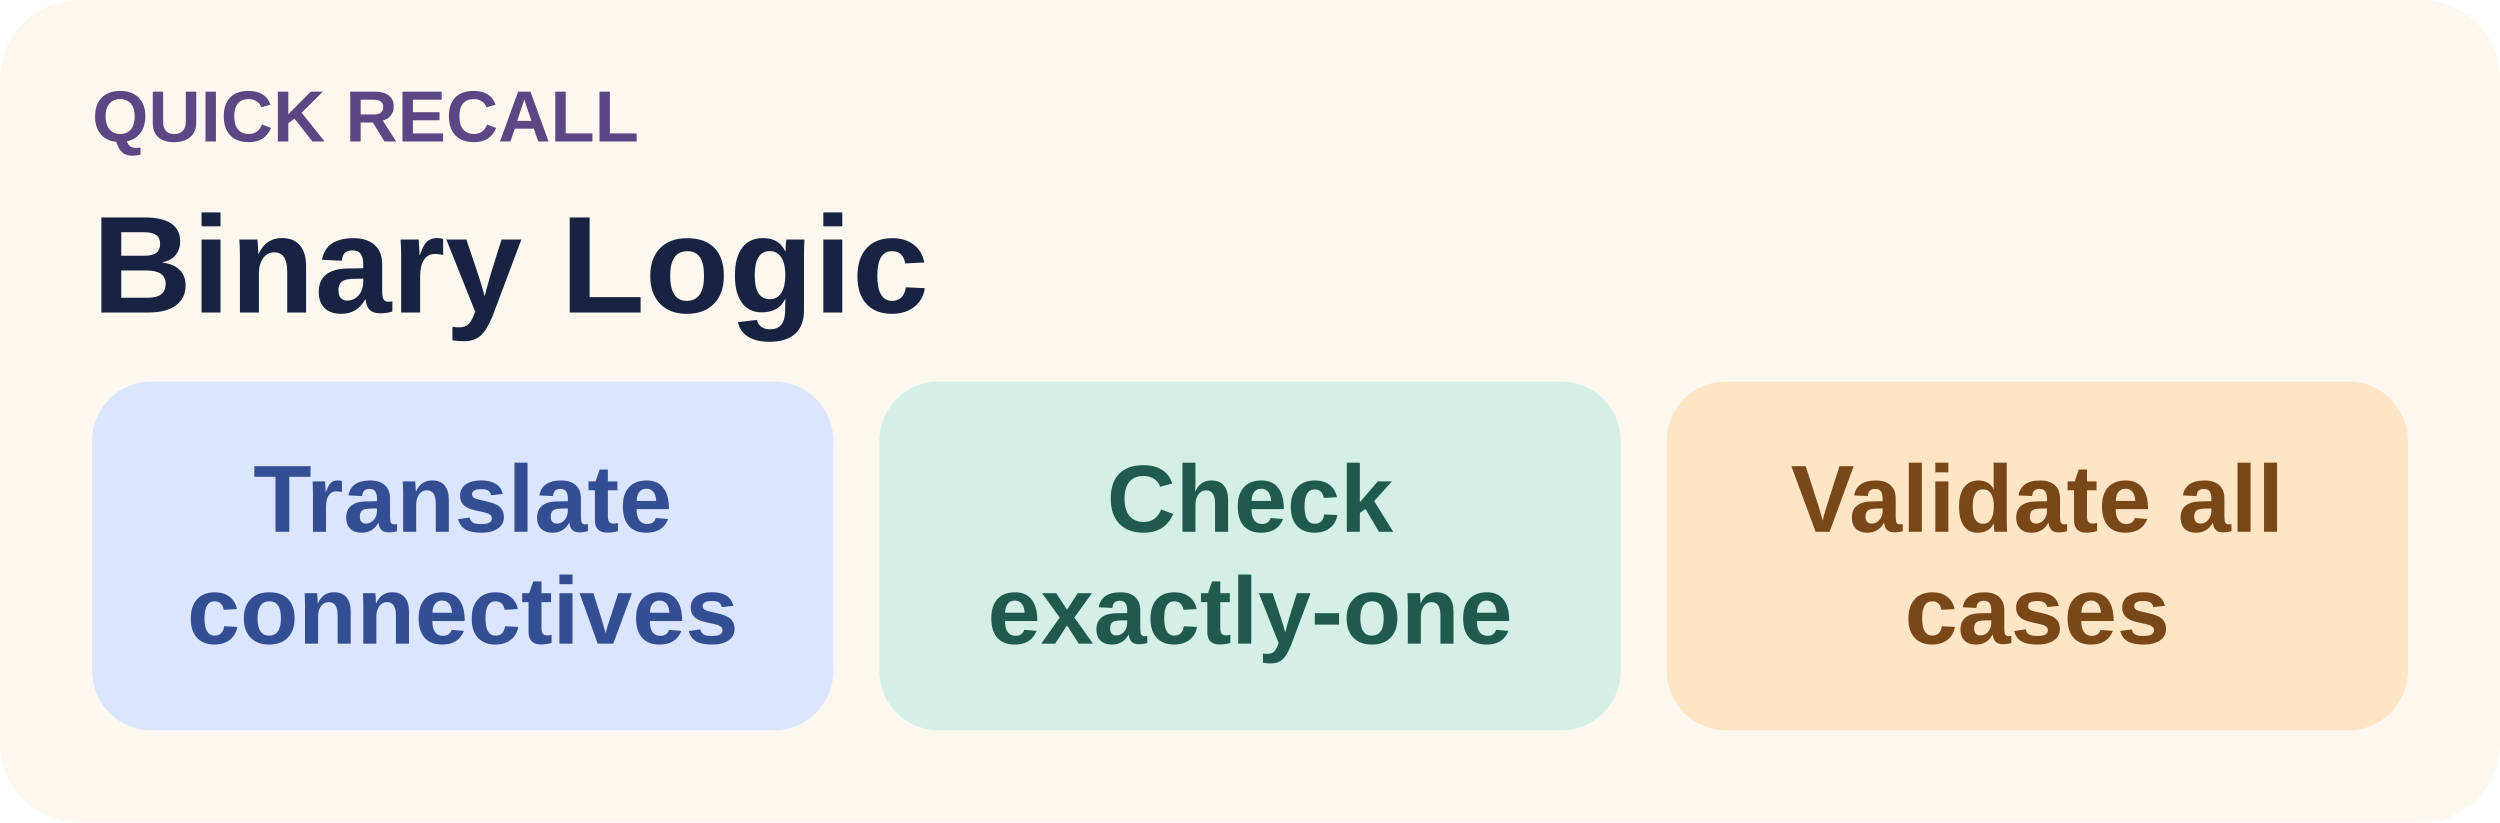
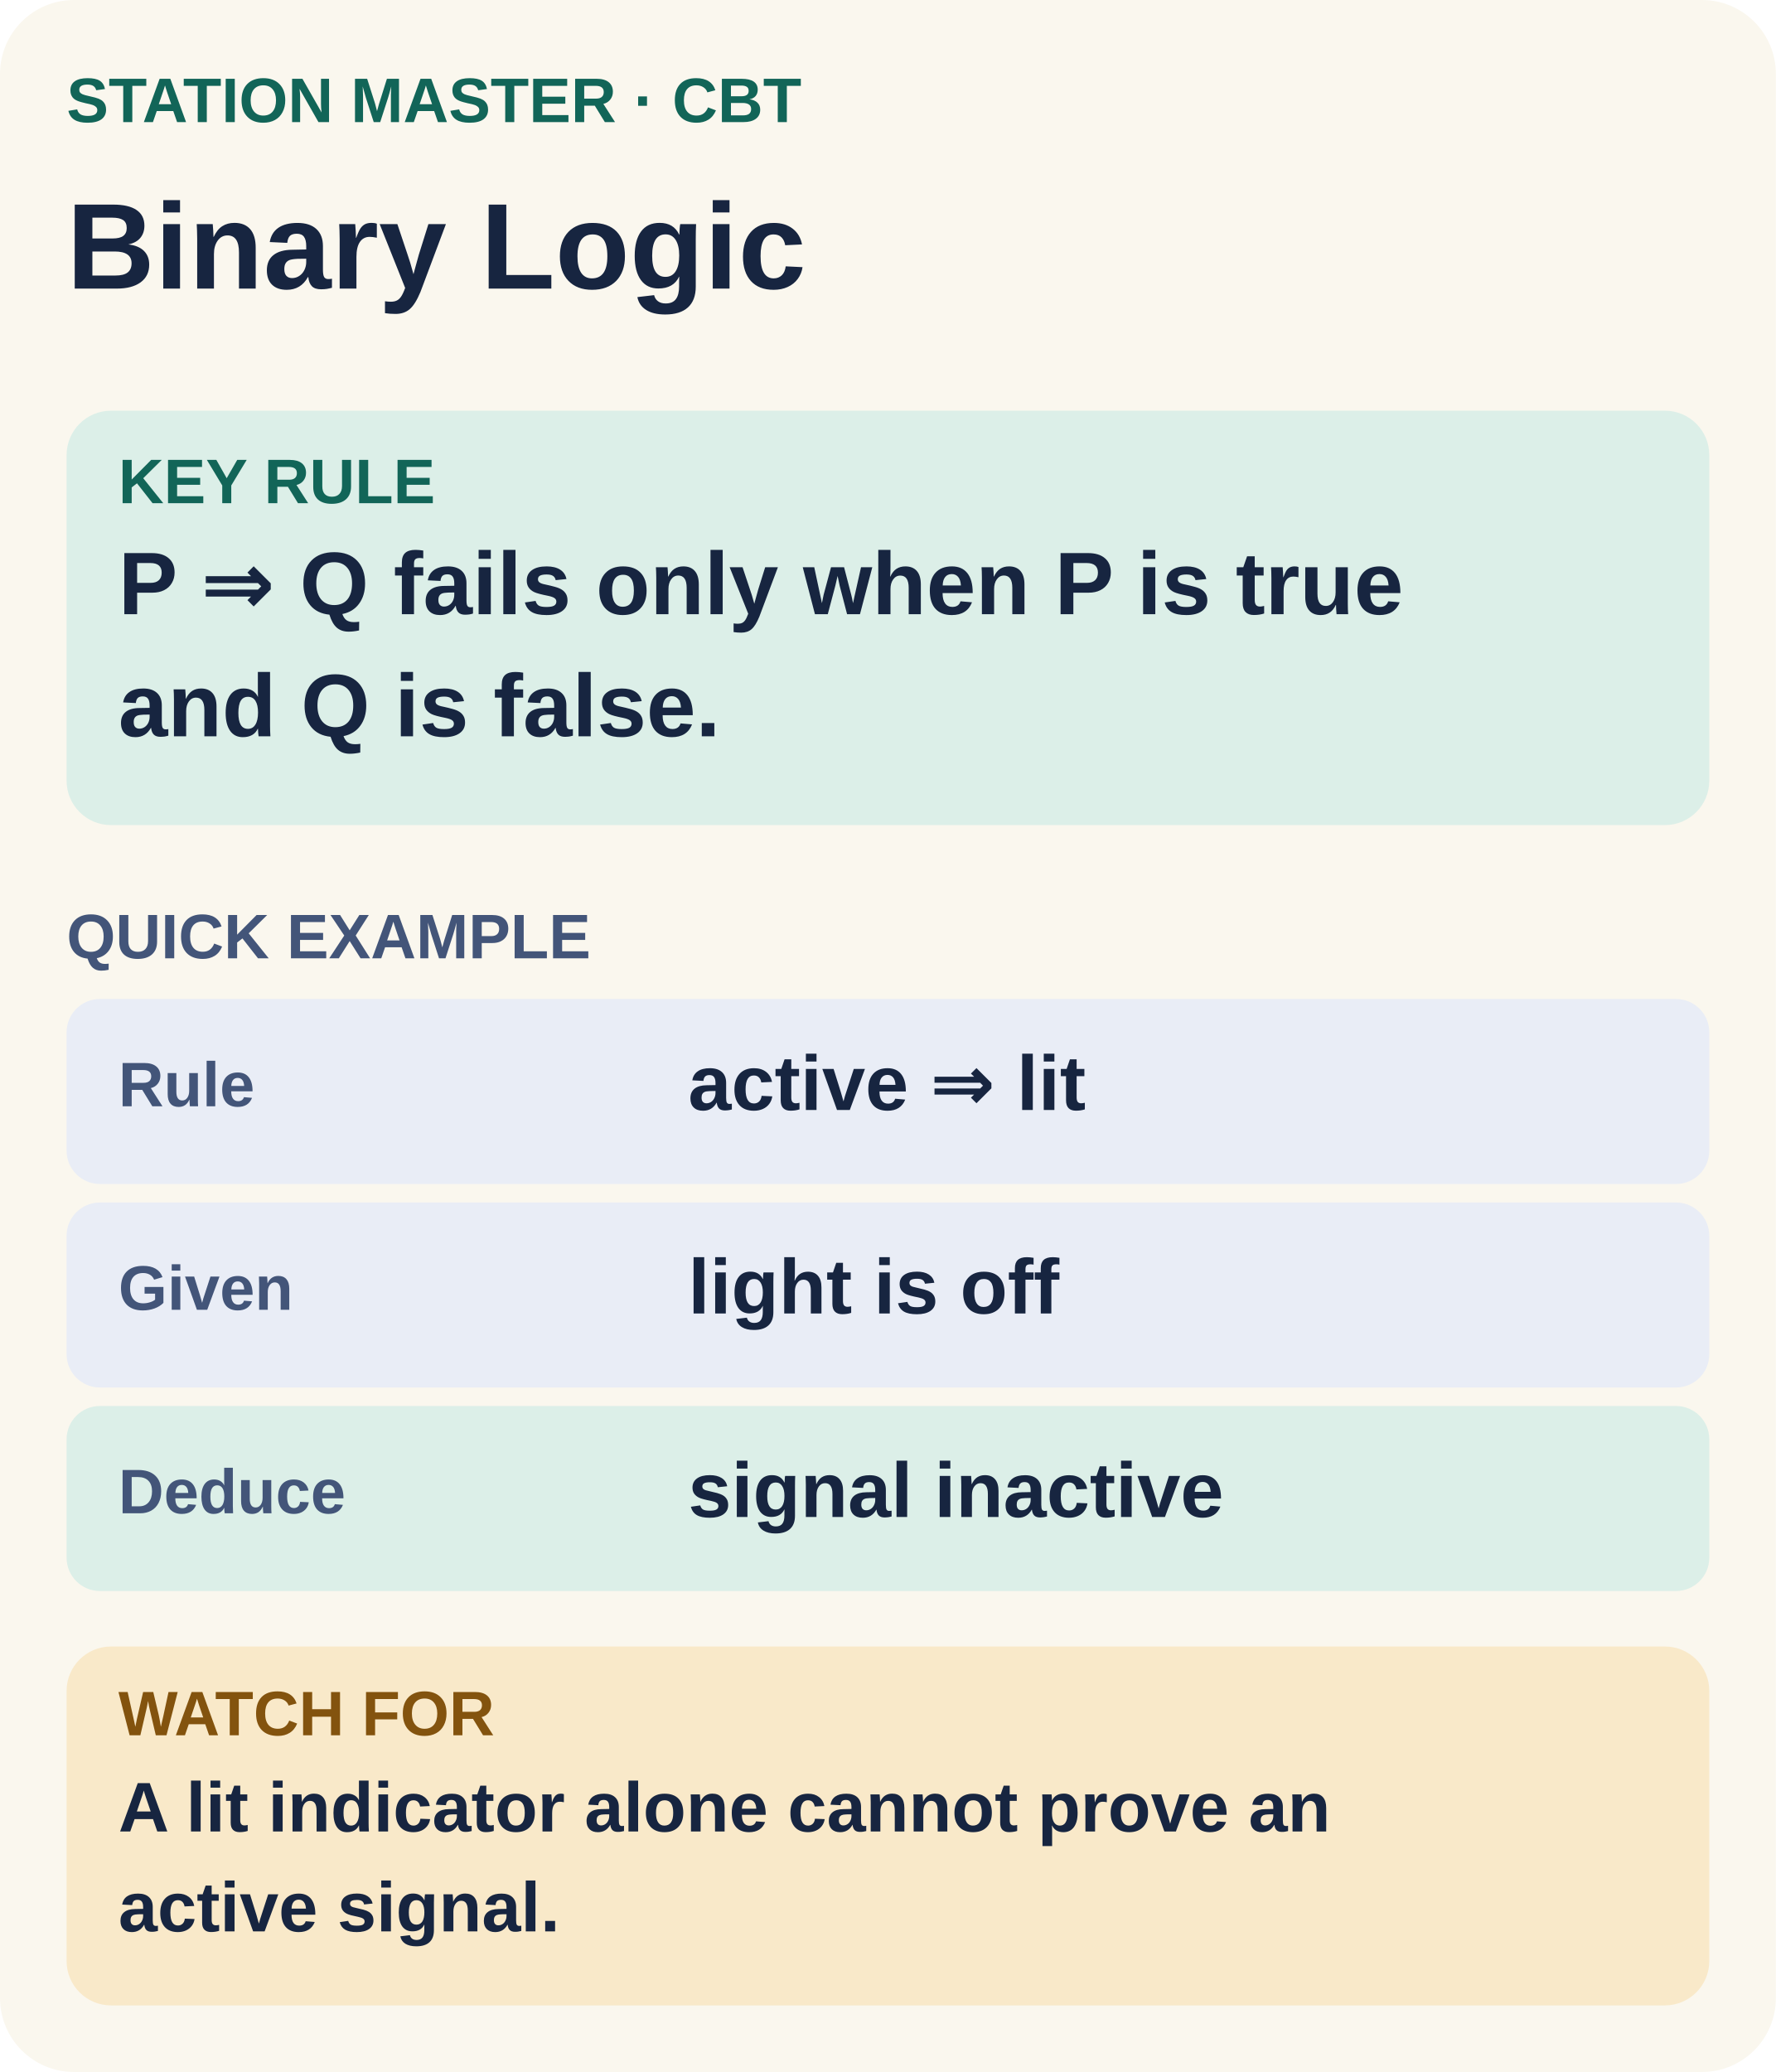
- <svg xmlns="http://www.w3.org/2000/svg" width="760" height="250" viewBox="0 0 760 250" role="img" aria-labelledby="title description">
-   <rect width="100%" height="100%" rx="24" fill="#fcf8ef" />
+ <svg xmlns="http://www.w3.org/2000/svg" width="480" height="560" viewBox="0 0 480 560" role="img" aria-labelledby="title description">
+   <rect x="0" y="0" width="480" height="560" rx="20" fill="#faf7ee" />
  <g font-family="Segoe UI, Arial, sans-serif" font-weight="700">
-     <text x="28" y="43" font-size="22" fill="#5a4784">QUICK RECALL</text>
-     <text x="28" y="95" font-size="42" fill="#182342">Binary Logic</text>
-     <rect x="28" y="116" width="225.333" height="106" rx="18" fill="#dce5ff" />
-     <text x="140.667" y="161.667" font-size="29" fill="#344e93" text-anchor="middle">Translate</text>
-     <text x="140.667" y="195.667" font-size="29" fill="#344e93" text-anchor="middle">connectives</text>
-     <rect x="267.333" y="116" width="225.333" height="106" rx="18" fill="#d4efe6" />
-     <text x="380" y="161.667" font-size="29" fill="#20594e" text-anchor="middle">Check</text>
-     <text x="380" y="195.667" font-size="29" fill="#20594e" text-anchor="middle">exactly-one</text>
-     <rect x="506.667" y="116" width="225.333" height="106" rx="18" fill="#fde5c5" />
-     <text x="619.333" y="161.667" font-size="29" fill="#794718" text-anchor="middle">Validate all</text>
-     <text x="619.333" y="195.667" font-size="29" fill="#794718" text-anchor="middle">cases</text>
+     <text x="18" y="33" font-size="17" fill="#126558">STATION MASTER  ·  CBT</text>
+     <text x="18" y="78" font-size="33" fill="#172540">Binary Logic</text>
+     <rect x="18" y="111" width="444" height="112" rx="12" fill="#dcefe8" />
+     <text x="32" y="136" font-size="17" fill="#126558">KEY RULE</text>
+     <text x="32" y="166" font-size="24" fill="#172540">P ⇒ Q fails only when P is true</text>
+     <text x="32" y="199" font-size="24" fill="#172540">and Q is false.</text>
+     <text x="18" y="259" font-size="17" fill="#435579">QUICK EXAMPLE</text>
+     <rect x="18" y="270" width="444" height="50" rx="9" fill="#e9edf6" />
+     <text x="32" y="299" font-size="17" fill="#435579">Rule</text>
+     <text x="186" y="300" font-size="21" fill="#172540">active ⇒ lit</text>
+     <rect x="18" y="325" width="444" height="50" rx="9" fill="#e9edf6" />
+     <text x="32" y="354" font-size="17" fill="#435579">Given</text>
+     <text x="186" y="355" font-size="21" fill="#172540">light is off</text>
+     <rect x="18" y="380" width="444" height="50" rx="9" fill="#dcefe8" />
+     <text x="32" y="409" font-size="17" fill="#435579">Deduce</text>
+     <text x="186" y="410" font-size="21" fill="#172540">signal inactive</text>
+     <rect x="18" y="445" width="444" height="97" rx="12" fill="#f9e9c9" />
+     <text x="32" y="469" font-size="17" fill="#83530e">WATCH FOR</text>
+     <text x="32" y="495" font-size="19" fill="#172540">A lit indicator alone cannot prove an</text>
+     <text x="32" y="522" font-size="19" fill="#172540">active signal.</text>
  </g>
</svg>
